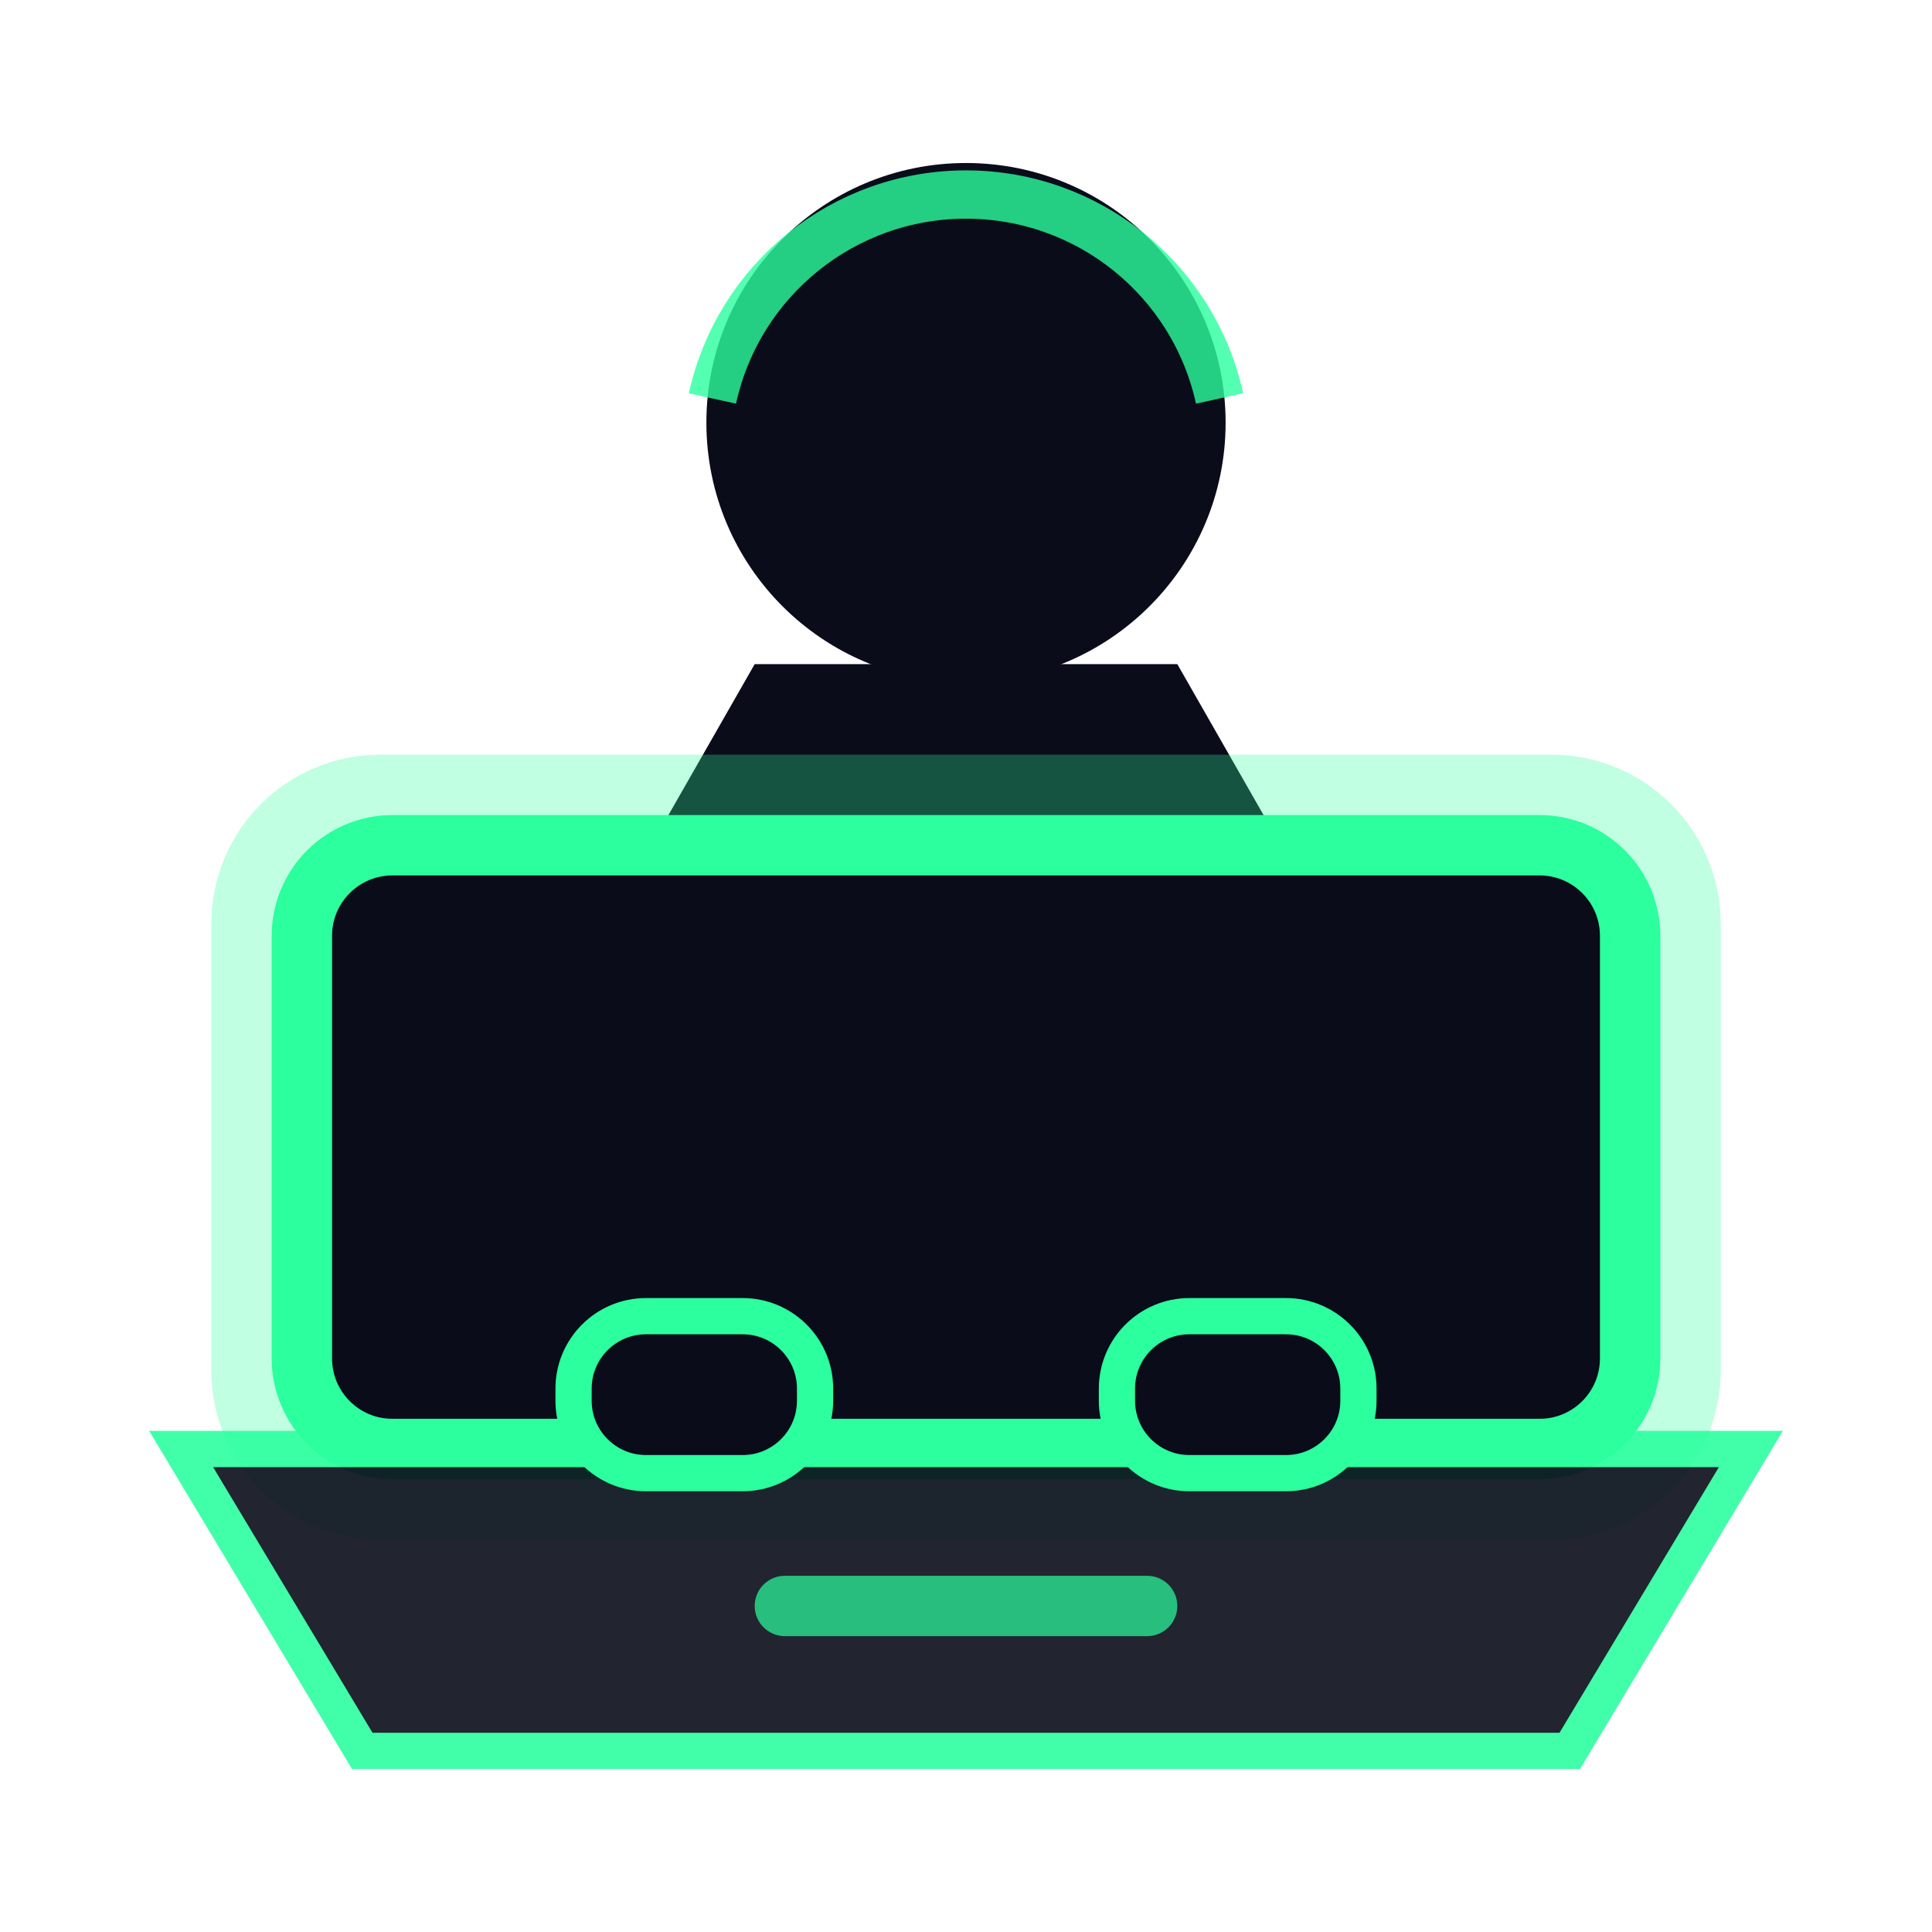
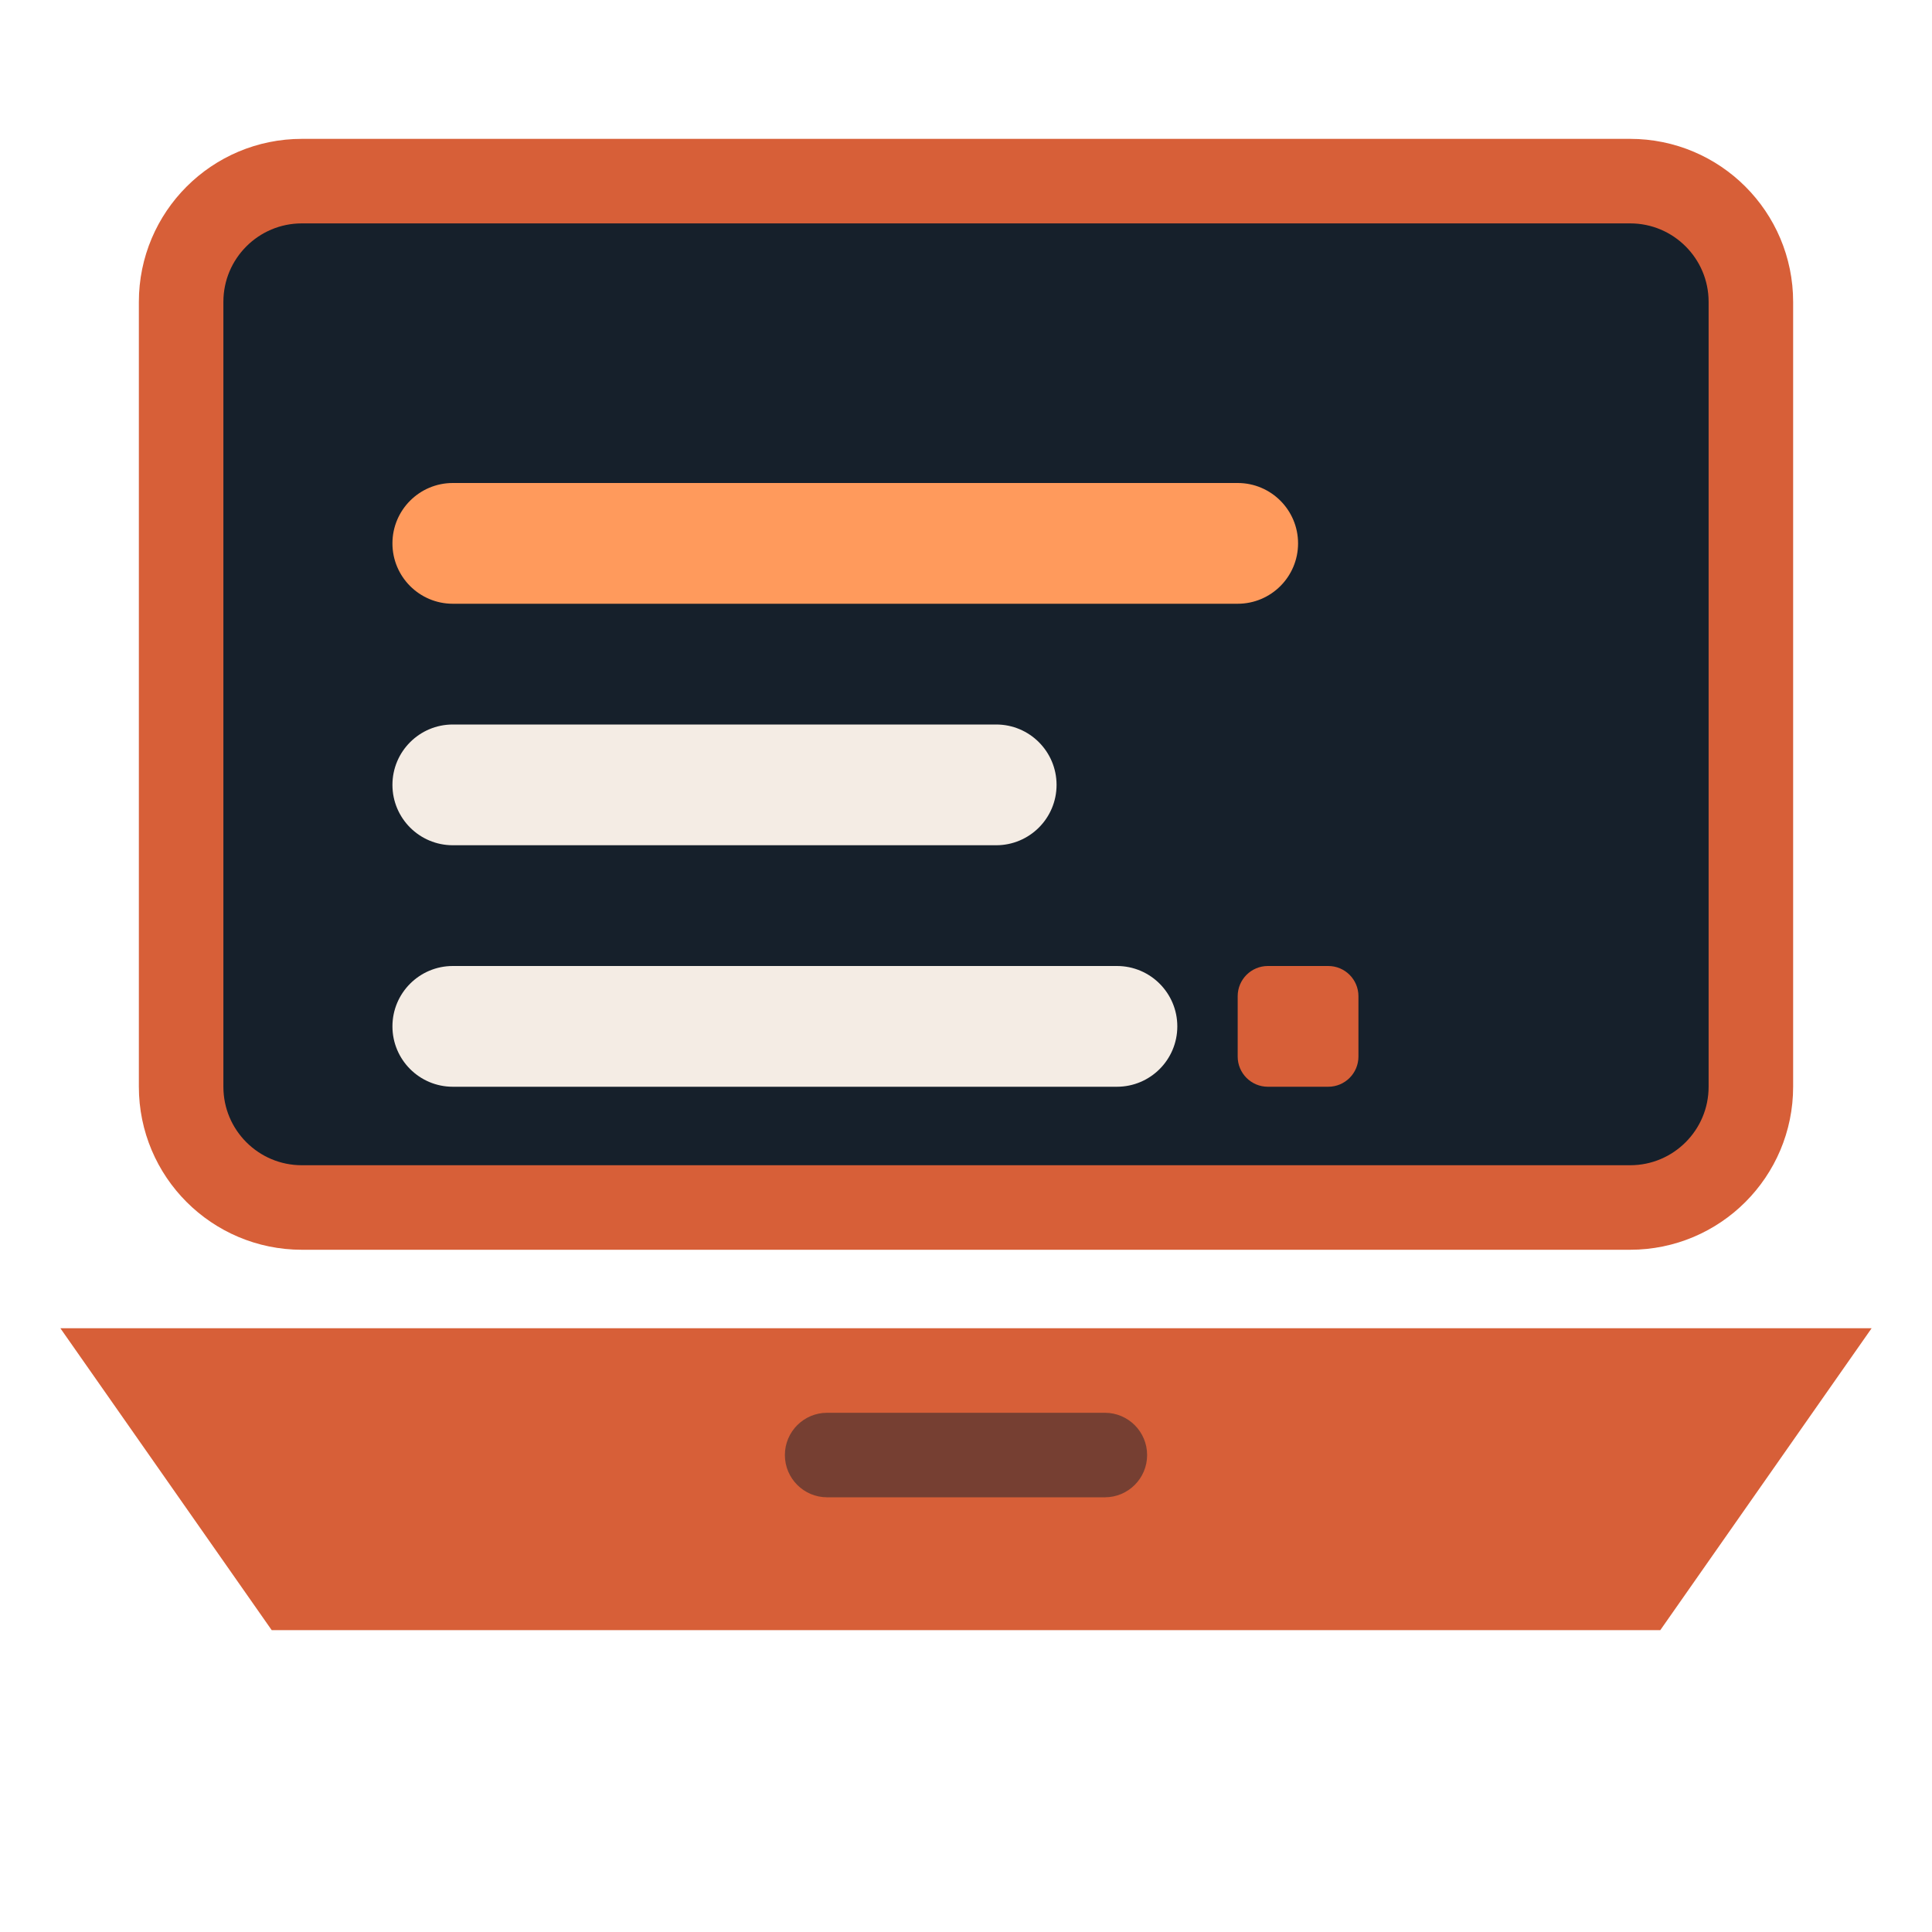
<svg xmlns="http://www.w3.org/2000/svg" viewBox="0 0 32 32">
  <style>
-     .glow { animation: pulse 2.4s ease-in-out infinite; }
-     .hand { transform-box: fill-box; transform-origin: center; animation: type 4s ease-in-out infinite; }
-     .handR { animation-delay: 0.12s; }
-     @keyframes pulse {
-       0%, 100% { opacity: 0.45; }
-       50%      { opacity: 1; }
+     .line { transform-box: fill-box; transform-origin: left center; animation: type 3s ease-in-out infinite; }
+     .line1 { animation-delay: 0s; }
+     .line2 { animation-delay: 0.3s; }
+     .line3 { animation-delay: 0.6s; }
+     .cursor { animation: blink 1s steps(2, start) infinite; }
+     @keyframes type {
+       0%   { transform: scaleX(0); }
+       12%  { transform: scaleX(1); }
+       78%  { transform: scaleX(1); }
+       92%  { transform: scaleX(0); }
+       100% { transform: scaleX(0); }
    }
-     @keyframes type {
-       0%, 54%   { transform: translateY(0); }
-       56%       { transform: translateY(-1.4px); }
-       58%       { transform: translateY(0); }
-       60%       { transform: translateY(-1.2px); }
-       62%       { transform: translateY(0); }
-       64%       { transform: translateY(-1.5px); }
-       66%, 100% { transform: translateY(0); }
+     @keyframes blink {
+       0%, 100% { opacity: 1; }
+       50% { opacity: 0; }
    }
  </style>
-   <circle cx="16" cy="7" r="4.3" fill="#0a0c1a" />
-   <path class="glow" d="M11.8 6.6 A4.3 4.3 0 0 1 20.2 6.6" fill="none" stroke="#2bff9e" stroke-width="0.8" opacity="0.8" />
-   <path d="M12.5 11 L19.5 11 L23.5 18 L8.5 18 Z" fill="#0a0c1a" />
-   <rect class="glow" x="4.3" y="13.3" width="23.4" height="11.4" rx="2" fill="none" stroke="#2bff9e" stroke-width="1.6" opacity="0.3" />
-   <rect x="5" y="14" width="22" height="10" rx="1.5" fill="#0a0c1a" stroke="#2bff9e" stroke-width="1" />
-   <rect class="glow" x="6" y="23.5" width="20" height="0.9" rx="0.45" fill="#2bff9e" />
-   <path d="M3 24 L29 24 L26 29 L6 29 Z" fill="#0a0c1a" stroke="#2bff9e" stroke-width="0.6" opacity="0.9" />
-   <rect class="glow" x="12.5" y="26.1" width="7" height="1" rx="0.5" fill="#2bff9e" opacity="0.7" />
-   <rect class="hand handL" x="9.5" y="21.8" width="4" height="2.6" rx="1.2" fill="#0a0c1a" stroke="#2bff9e" stroke-width="0.6" />
-   <rect class="hand handR" x="18.5" y="21.8" width="4" height="2.6" rx="1.2" fill="#0a0c1a" stroke="#2bff9e" stroke-width="0.6" />
+   <rect x="3" y="3" width="26" height="17" rx="2" fill="#16202b" />
+   <rect x="3" y="3" width="26" height="17" rx="2" fill="none" stroke="#d75f38" stroke-width="1.4" />
+   <rect class="line line1" x="6.5" y="8" width="15" height="2" rx="1" fill="#ff9a5c" />
+   <rect class="line line2" x="6.5" y="12" width="11" height="2" rx="1" fill="#f4ece4" />
+   <rect class="line line3" x="6.5" y="16" width="13" height="2" rx="1" fill="#f4ece4" />
+   <rect class="cursor" x="20.5" y="16" width="2" height="2" rx="0.5" fill="#d75f38" />
+   <path d="M1 22 L31 22 L27.5 27 L4.5 27 Z" fill="#d75f38" />
+   <rect x="13" y="23.4" width="6" height="1.4" rx="0.7" fill="#16202b" opacity="0.5" />
</svg>
